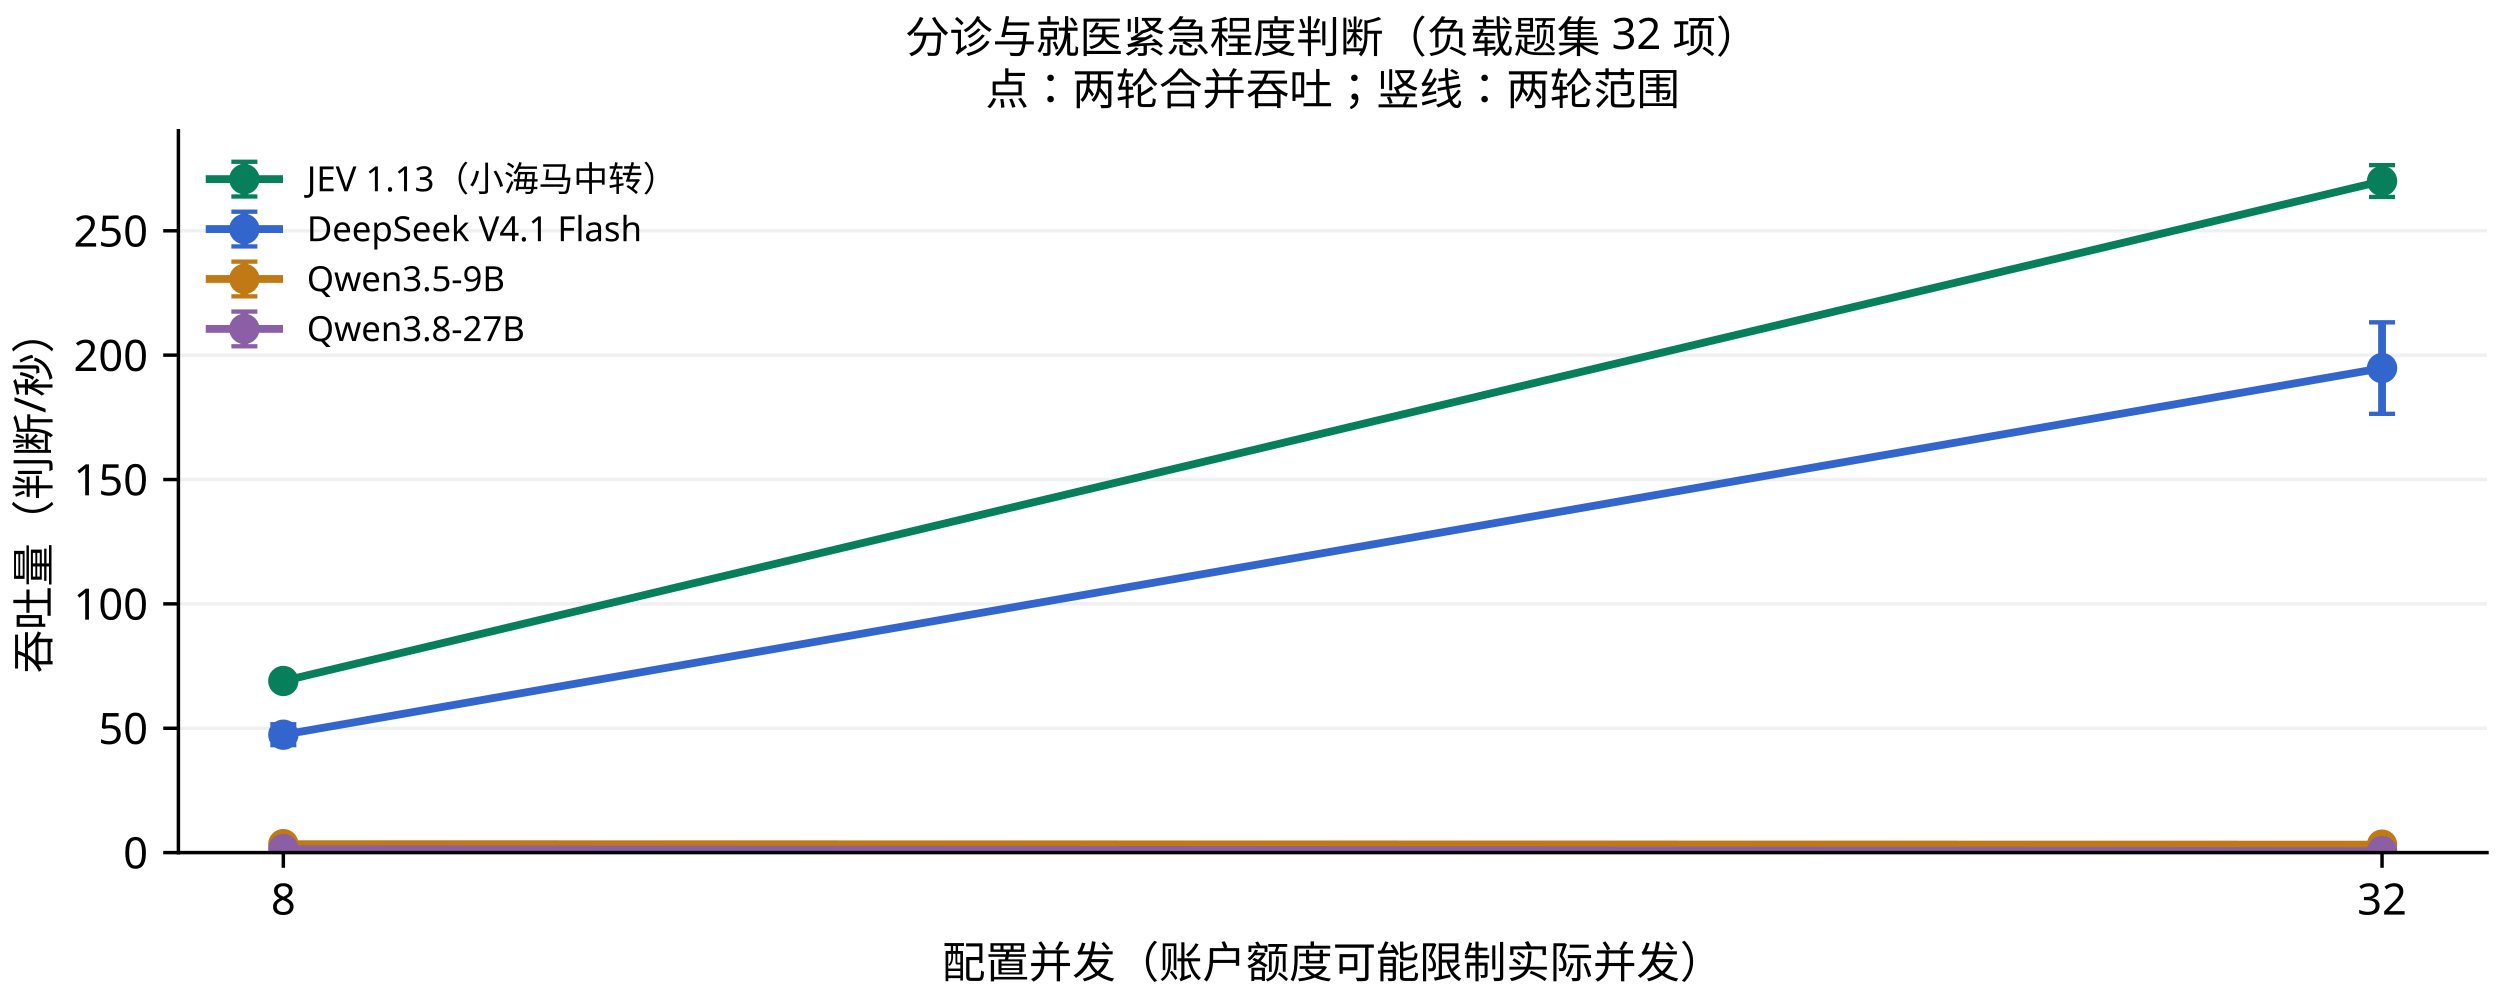
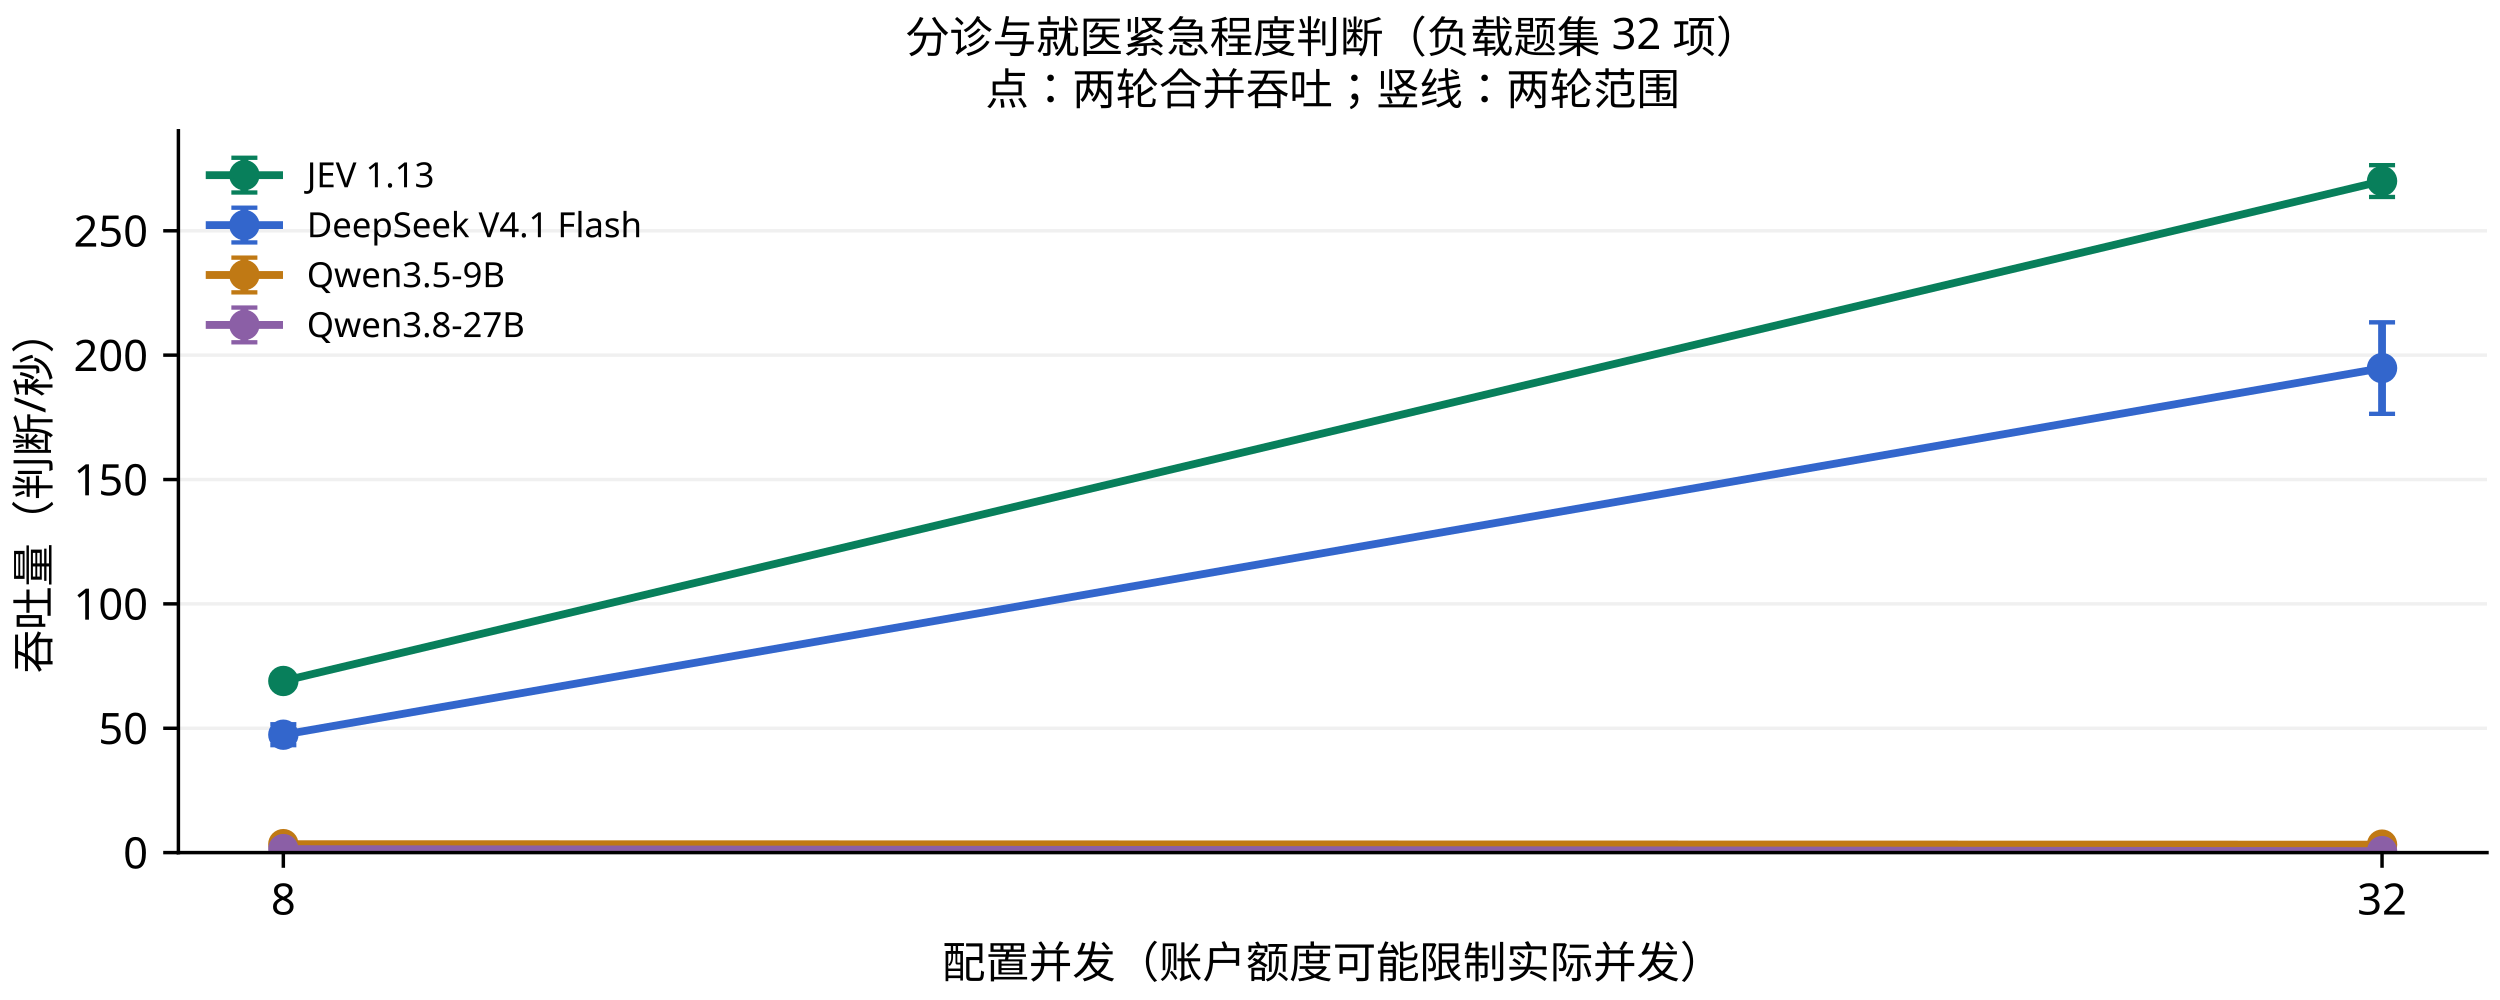
<svg xmlns="http://www.w3.org/2000/svg" xmlns:xlink="http://www.w3.org/1999/xlink" width="576pt" height="230.4pt" viewBox="0 0 576 230.4" version="1.1">
  <defs>
    <style type="text/css">*{stroke-linejoin: round; stroke-linecap: butt}</style>
  </defs>
  <g id="figure_1">
    <g id="patch_1">
      <path d="M 0 230.4 L 576 230.4 L 576 0 L 0 0 z " style="fill: #ffffff" />
    </g>
    <g id="axes_1">
      <g id="patch_2">
        <path d="M 41.103 196.439 L 573 196.439 L 573 30.129 L 41.103 30.129 z " style="fill: #ffffff" />
      </g>
      <g id="matplotlib.axis_1">
        <g id="xtick_1">
          <g id="line2d_1">
            <defs>
-               <path id="m6ef3ed417e" d="M 0 0 L 0 3.5 " style="stroke: #000000; stroke-width: 0.8" />
+               <path id="m5d129fb36f" d="M 0 0 L 0 3.5 " style="stroke: #000000; stroke-width: 0.8" />
            </defs>
            <g>
-               <use xlink:href="#m6ef3ed417e" x="65.28" y="196.439" style="stroke: #000000; stroke-width: 0.8" />
+               <use xlink:href="#m5d129fb36f" x="65.28" y="196.439" style="stroke: #000000; stroke-width: 0.8" />
            </g>
          </g>
          <g id="text_1">
            <text style="font-size: 10px; font-family: 'Arial Unicode MS'; text-anchor: middle" x="65.28" y="210.719" transform="rotate(-0 65.28047 210.7189)">8</text>
          </g>
        </g>
        <g id="xtick_2">
          <g id="line2d_2">
            <g>
-               <use xlink:href="#m6ef3ed417e" x="548.823" y="196.439" style="stroke: #000000; stroke-width: 0.8" />
+               <use xlink:href="#m5d129fb36f" x="548.823" y="196.439" style="stroke: #000000; stroke-width: 0.8" />
            </g>
          </g>
          <g id="text_2">
            <text style="font-size: 10px; font-family: 'Arial Unicode MS'; text-anchor: middle" x="548.823" y="210.719" transform="rotate(-0 548.8227 210.7189)">32</text>
          </g>
        </g>
        <g id="text_3">
          <text style="font-size: 10px; font-family: 'Arial Unicode MS'; text-anchor: middle" x="307.052" y="225.3" transform="rotate(-0 307.0516 225.2998)">配置并发（账户额度可能限制实际并发）</text>
        </g>
      </g>
      <g id="matplotlib.axis_2">
        <g id="ytick_1">
          <g id="line2d_3">
-             <path d="M 41.103 196.439 L 573 196.439 " clip-path="url(#p9c98d9648b)" style="fill: none; stroke: #b0b0b0; stroke-opacity: 0.18; stroke-width: 0.8; stroke-linecap: square" />
+             <path d="M 41.103 196.439 L 573 196.439 " clip-path="url(#p59f5c317a1)" style="fill: none; stroke: #b0b0b0; stroke-opacity: 0.18; stroke-width: 0.8; stroke-linecap: square" />
          </g>
          <g id="line2d_4">
            <defs>
-               <path id="m844200e985" d="M 0 0 L -3.5 0 " style="stroke: #000000; stroke-width: 0.8" />
+               <path id="m66ff8a7802" d="M 0 0 L -3.5 0 " style="stroke: #000000; stroke-width: 0.8" />
            </defs>
            <g>
-               <use xlink:href="#m844200e985" x="41.103" y="196.439" style="stroke: #000000; stroke-width: 0.8" />
+               <use xlink:href="#m66ff8a7802" x="41.103" y="196.439" style="stroke: #000000; stroke-width: 0.8" />
            </g>
          </g>
          <g id="text_4">
            <text style="font-size: 10px; font-family: 'Arial Unicode MS'; text-anchor: end" x="34.103" y="200.079" transform="rotate(-0 34.10336 200.0788)">0</text>
          </g>
        </g>
        <g id="ytick_2">
          <g id="line2d_5">
-             <path d="M 41.103 167.786 L 573 167.786 " clip-path="url(#p9c98d9648b)" style="fill: none; stroke: #b0b0b0; stroke-opacity: 0.18; stroke-width: 0.8; stroke-linecap: square" />
+             <path d="M 41.103 167.786 L 573 167.786 " clip-path="url(#p59f5c317a1)" style="fill: none; stroke: #b0b0b0; stroke-opacity: 0.18; stroke-width: 0.8; stroke-linecap: square" />
          </g>
          <g id="line2d_6">
            <g>
-               <use xlink:href="#m844200e985" x="41.103" y="167.786" style="stroke: #000000; stroke-width: 0.8" />
+               <use xlink:href="#m66ff8a7802" x="41.103" y="167.786" style="stroke: #000000; stroke-width: 0.8" />
            </g>
          </g>
          <g id="text_5">
            <text style="font-size: 10px; font-family: 'Arial Unicode MS'; text-anchor: end" x="34.103" y="171.426" transform="rotate(-0 34.10336 171.4265)">50</text>
          </g>
        </g>
        <g id="ytick_3">
          <g id="line2d_7">
-             <path d="M 41.103 139.134 L 573 139.134 " clip-path="url(#p9c98d9648b)" style="fill: none; stroke: #b0b0b0; stroke-opacity: 0.18; stroke-width: 0.8; stroke-linecap: square" />
+             <path d="M 41.103 139.134 L 573 139.134 " clip-path="url(#p59f5c317a1)" style="fill: none; stroke: #b0b0b0; stroke-opacity: 0.18; stroke-width: 0.8; stroke-linecap: square" />
          </g>
          <g id="line2d_8">
            <g>
-               <use xlink:href="#m844200e985" x="41.103" y="139.134" style="stroke: #000000; stroke-width: 0.8" />
+               <use xlink:href="#m66ff8a7802" x="41.103" y="139.134" style="stroke: #000000; stroke-width: 0.8" />
            </g>
          </g>
          <g id="text_6">
            <text style="font-size: 10px; font-family: 'Arial Unicode MS'; text-anchor: end" x="34.103" y="142.774" transform="rotate(-0 34.10336 142.7742)">100</text>
          </g>
        </g>
        <g id="ytick_4">
          <g id="line2d_9">
-             <path d="M 41.103 110.482 L 573 110.482 " clip-path="url(#p9c98d9648b)" style="fill: none; stroke: #b0b0b0; stroke-opacity: 0.18; stroke-width: 0.8; stroke-linecap: square" />
+             <path d="M 41.103 110.482 L 573 110.482 " clip-path="url(#p59f5c317a1)" style="fill: none; stroke: #b0b0b0; stroke-opacity: 0.18; stroke-width: 0.8; stroke-linecap: square" />
          </g>
          <g id="line2d_10">
            <g>
-               <use xlink:href="#m844200e985" x="41.103" y="110.482" style="stroke: #000000; stroke-width: 0.8" />
+               <use xlink:href="#m66ff8a7802" x="41.103" y="110.482" style="stroke: #000000; stroke-width: 0.8" />
            </g>
          </g>
          <g id="text_7">
            <text style="font-size: 10px; font-family: 'Arial Unicode MS'; text-anchor: end" x="34.103" y="114.122" transform="rotate(-0 34.10336 114.1219)">150</text>
          </g>
        </g>
        <g id="ytick_5">
          <g id="line2d_11">
-             <path d="M 41.103 81.83 L 573 81.83 " clip-path="url(#p9c98d9648b)" style="fill: none; stroke: #b0b0b0; stroke-opacity: 0.18; stroke-width: 0.8; stroke-linecap: square" />
+             <path d="M 41.103 81.83 L 573 81.83 " clip-path="url(#p59f5c317a1)" style="fill: none; stroke: #b0b0b0; stroke-opacity: 0.18; stroke-width: 0.8; stroke-linecap: square" />
          </g>
          <g id="line2d_12">
            <g>
-               <use xlink:href="#m844200e985" x="41.103" y="81.83" style="stroke: #000000; stroke-width: 0.8" />
+               <use xlink:href="#m66ff8a7802" x="41.103" y="81.83" style="stroke: #000000; stroke-width: 0.8" />
            </g>
          </g>
          <g id="text_8">
            <text style="font-size: 10px; font-family: 'Arial Unicode MS'; text-anchor: end" x="34.103" y="85.47" transform="rotate(-0 34.10336 85.46965)">200</text>
          </g>
        </g>
        <g id="ytick_6">
          <g id="line2d_13">
-             <path d="M 41.103 53.177 L 573 53.177 " clip-path="url(#p9c98d9648b)" style="fill: none; stroke: #b0b0b0; stroke-opacity: 0.18; stroke-width: 0.8; stroke-linecap: square" />
+             <path d="M 41.103 53.177 L 573 53.177 " clip-path="url(#p59f5c317a1)" style="fill: none; stroke: #b0b0b0; stroke-opacity: 0.18; stroke-width: 0.8; stroke-linecap: square" />
          </g>
          <g id="line2d_14">
            <g>
-               <use xlink:href="#m844200e985" x="41.103" y="53.177" style="stroke: #000000; stroke-width: 0.8" />
+               <use xlink:href="#m66ff8a7802" x="41.103" y="53.177" style="stroke: #000000; stroke-width: 0.8" />
            </g>
          </g>
          <g id="text_9">
            <text style="font-size: 10px; font-family: 'Arial Unicode MS'; text-anchor: end" x="34.103" y="56.817" transform="rotate(-0 34.10336 56.81737)">250</text>
          </g>
        </g>
        <g id="text_10">
          <text style="font-size: 10px; font-family: 'Arial Unicode MS'; text-anchor: middle" x="11.321" y="113.284" transform="rotate(-90 11.32055 113.284)">吞吐量（判断/秒）</text>
        </g>
      </g>
      <g id="LineCollection_1">
-         <path d="M 65.28 158.159 L 65.28 155.638 " clip-path="url(#p9c98d9648b)" style="fill: none; stroke: #087f5b; stroke-width: 1.8" />
-         <path d="M 548.823 45.384 L 548.823 38.049 " clip-path="url(#p9c98d9648b)" style="fill: none; stroke: #087f5b; stroke-width: 1.8" />
+         <path d="M 65.28 158.159 L 65.28 155.638 " clip-path="url(#p59f5c317a1)" style="fill: none; stroke: #087f5b; stroke-width: 1.8" />
+         <path d="M 548.823 45.384 L 548.823 38.049 " clip-path="url(#p59f5c317a1)" style="fill: none; stroke: #087f5b; stroke-width: 1.8" />
      </g>
      <g id="line2d_15">
        <defs>
-           <path id="mb008fb1dbe" d="M 3 0 L -3 -0 " style="stroke: #087f5b" />
-         </defs>
-         <g clip-path="url(#p9c98d9648b)">
-           <use xlink:href="#mb008fb1dbe" x="65.28" y="158.159" style="fill: #087f5b; stroke: #087f5b" />
-           <use xlink:href="#mb008fb1dbe" x="548.823" y="45.384" style="fill: #087f5b; stroke: #087f5b" />
+           <path id="m85b0866223" d="M 3 0 L -3 -0 " style="stroke: #087f5b" />
+         </defs>
+         <g clip-path="url(#p59f5c317a1)">
+           <use xlink:href="#m85b0866223" x="65.28" y="158.159" style="fill: #087f5b; stroke: #087f5b" />
+           <use xlink:href="#m85b0866223" x="548.823" y="45.384" style="fill: #087f5b; stroke: #087f5b" />
        </g>
      </g>
      <g id="line2d_16">
-         <g clip-path="url(#p9c98d9648b)">
-           <use xlink:href="#mb008fb1dbe" x="65.28" y="155.638" style="fill: #087f5b; stroke: #087f5b" />
-           <use xlink:href="#mb008fb1dbe" x="548.823" y="38.049" style="fill: #087f5b; stroke: #087f5b" />
+         <g clip-path="url(#p59f5c317a1)">
+           <use xlink:href="#m85b0866223" x="65.28" y="155.638" style="fill: #087f5b; stroke: #087f5b" />
+           <use xlink:href="#m85b0866223" x="548.823" y="38.049" style="fill: #087f5b; stroke: #087f5b" />
        </g>
      </g>
      <g id="LineCollection_2">
-         <path d="M 65.28 171.683 L 65.28 166.869 " clip-path="url(#p9c98d9648b)" style="fill: none; stroke: #3366cc; stroke-width: 1.8" />
-         <path d="M 548.823 95.353 L 548.823 74.265 " clip-path="url(#p9c98d9648b)" style="fill: none; stroke: #3366cc; stroke-width: 1.8" />
+         <path d="M 65.28 171.683 L 65.28 166.869 " clip-path="url(#p59f5c317a1)" style="fill: none; stroke: #3366cc; stroke-width: 1.8" />
+         <path d="M 548.823 95.353 L 548.823 74.265 " clip-path="url(#p59f5c317a1)" style="fill: none; stroke: #3366cc; stroke-width: 1.8" />
      </g>
      <g id="line2d_17">
        <defs>
-           <path id="mef5a6d3c33" d="M 3 0 L -3 -0 " style="stroke: #3366cc" />
-         </defs>
-         <g clip-path="url(#p9c98d9648b)">
-           <use xlink:href="#mef5a6d3c33" x="65.28" y="171.683" style="fill: #3366cc; stroke: #3366cc" />
-           <use xlink:href="#mef5a6d3c33" x="548.823" y="95.353" style="fill: #3366cc; stroke: #3366cc" />
+           <path id="m549d961e90" d="M 3 0 L -3 -0 " style="stroke: #3366cc" />
+         </defs>
+         <g clip-path="url(#p59f5c317a1)">
+           <use xlink:href="#m549d961e90" x="65.28" y="171.683" style="fill: #3366cc; stroke: #3366cc" />
+           <use xlink:href="#m549d961e90" x="548.823" y="95.353" style="fill: #3366cc; stroke: #3366cc" />
        </g>
      </g>
      <g id="line2d_18">
-         <g clip-path="url(#p9c98d9648b)">
-           <use xlink:href="#mef5a6d3c33" x="65.28" y="166.869" style="fill: #3366cc; stroke: #3366cc" />
-           <use xlink:href="#mef5a6d3c33" x="548.823" y="74.265" style="fill: #3366cc; stroke: #3366cc" />
+         <g clip-path="url(#p59f5c317a1)">
+           <use xlink:href="#m549d961e90" x="65.28" y="166.869" style="fill: #3366cc; stroke: #3366cc" />
+           <use xlink:href="#m549d961e90" x="548.823" y="74.265" style="fill: #3366cc; stroke: #3366cc" />
        </g>
      </g>
      <g id="LineCollection_3">
-         <path d="M 65.28 194.834 L 65.28 194.146 " clip-path="url(#p9c98d9648b)" style="fill: none; stroke: #c07914; stroke-width: 1.8" />
-         <path d="M 548.823 195.063 L 548.823 194.146 " clip-path="url(#p9c98d9648b)" style="fill: none; stroke: #c07914; stroke-width: 1.8" />
+         <path d="M 65.28 194.834 L 65.28 194.146 " clip-path="url(#p59f5c317a1)" style="fill: none; stroke: #c07914; stroke-width: 1.8" />
+         <path d="M 548.823 195.063 L 548.823 194.146 " clip-path="url(#p59f5c317a1)" style="fill: none; stroke: #c07914; stroke-width: 1.8" />
      </g>
      <g id="line2d_19">
        <defs>
-           <path id="mc550e11105" d="M 3 0 L -3 -0 " style="stroke: #c07914" />
-         </defs>
-         <g clip-path="url(#p9c98d9648b)">
-           <use xlink:href="#mc550e11105" x="65.28" y="194.834" style="fill: #c07914; stroke: #c07914" />
-           <use xlink:href="#mc550e11105" x="548.823" y="195.063" style="fill: #c07914; stroke: #c07914" />
+           <path id="md4c97a53f3" d="M 3 0 L -3 -0 " style="stroke: #c07914" />
+         </defs>
+         <g clip-path="url(#p59f5c317a1)">
+           <use xlink:href="#md4c97a53f3" x="65.28" y="194.834" style="fill: #c07914; stroke: #c07914" />
+           <use xlink:href="#md4c97a53f3" x="548.823" y="195.063" style="fill: #c07914; stroke: #c07914" />
        </g>
      </g>
      <g id="line2d_20">
-         <g clip-path="url(#p9c98d9648b)">
-           <use xlink:href="#mc550e11105" x="65.28" y="194.146" style="fill: #c07914; stroke: #c07914" />
-           <use xlink:href="#mc550e11105" x="548.823" y="194.146" style="fill: #c07914; stroke: #c07914" />
+         <g clip-path="url(#p59f5c317a1)">
+           <use xlink:href="#md4c97a53f3" x="65.28" y="194.146" style="fill: #c07914; stroke: #c07914" />
+           <use xlink:href="#md4c97a53f3" x="548.823" y="194.146" style="fill: #c07914; stroke: #c07914" />
        </g>
      </g>
      <g id="LineCollection_4">
-         <path d="M 65.28 195.98 L 65.28 195.293 " clip-path="url(#p9c98d9648b)" style="fill: none; stroke: #8b5fa6; stroke-width: 1.8" />
-         <path d="M 548.823 196.439 L 548.823 195.751 " clip-path="url(#p9c98d9648b)" style="fill: none; stroke: #8b5fa6; stroke-width: 1.8" />
+         <path d="M 65.28 195.98 L 65.28 195.293 " clip-path="url(#p59f5c317a1)" style="fill: none; stroke: #8b5fa6; stroke-width: 1.8" />
+         <path d="M 548.823 196.439 L 548.823 195.751 " clip-path="url(#p59f5c317a1)" style="fill: none; stroke: #8b5fa6; stroke-width: 1.8" />
      </g>
      <g id="line2d_21">
        <defs>
-           <path id="m8dd242637d" d="M 3 0 L -3 -0 " style="stroke: #8b5fa6" />
-         </defs>
-         <g clip-path="url(#p9c98d9648b)">
-           <use xlink:href="#m8dd242637d" x="65.28" y="195.98" style="fill: #8b5fa6; stroke: #8b5fa6" />
-           <use xlink:href="#m8dd242637d" x="548.823" y="196.439" style="fill: #8b5fa6; stroke: #8b5fa6" />
+           <path id="mb2b62b934d" d="M 3 0 L -3 -0 " style="stroke: #8b5fa6" />
+         </defs>
+         <g clip-path="url(#p59f5c317a1)">
+           <use xlink:href="#mb2b62b934d" x="65.28" y="195.98" style="fill: #8b5fa6; stroke: #8b5fa6" />
+           <use xlink:href="#mb2b62b934d" x="548.823" y="196.439" style="fill: #8b5fa6; stroke: #8b5fa6" />
        </g>
      </g>
      <g id="line2d_22">
-         <g clip-path="url(#p9c98d9648b)">
-           <use xlink:href="#m8dd242637d" x="65.28" y="195.293" style="fill: #8b5fa6; stroke: #8b5fa6" />
-           <use xlink:href="#m8dd242637d" x="548.823" y="195.751" style="fill: #8b5fa6; stroke: #8b5fa6" />
+         <g clip-path="url(#p59f5c317a1)">
+           <use xlink:href="#mb2b62b934d" x="65.28" y="195.293" style="fill: #8b5fa6; stroke: #8b5fa6" />
+           <use xlink:href="#mb2b62b934d" x="548.823" y="195.751" style="fill: #8b5fa6; stroke: #8b5fa6" />
        </g>
      </g>
      <g id="line2d_23">
-         <path d="M 65.28 156.898 L 548.823 41.716 " clip-path="url(#p9c98d9648b)" style="fill: none; stroke: #087f5b; stroke-width: 1.8; stroke-linecap: square" />
-         <defs>
-           <path id="mf5e1ea3565" d="M 0 3 C 0.796 3 1.559 2.684 2.121 2.121 C 2.684 1.559 3 0.796 3 0 C 3 -0.796 2.684 -1.559 2.121 -2.121 C 1.559 -2.684 0.796 -3 0 -3 C -0.796 -3 -1.559 -2.684 -2.121 -2.121 C -2.684 -1.559 -3 -0.796 -3 0 C -3 0.796 -2.684 1.559 -2.121 2.121 C -1.559 2.684 -0.796 3 0 3 z " style="stroke: #087f5b" />
-         </defs>
-         <g clip-path="url(#p9c98d9648b)">
-           <use xlink:href="#mf5e1ea3565" x="65.28" y="156.898" style="fill: #087f5b; stroke: #087f5b" />
-           <use xlink:href="#mf5e1ea3565" x="548.823" y="41.716" style="fill: #087f5b; stroke: #087f5b" />
+         <path d="M 65.28 156.898 L 548.823 41.716 " clip-path="url(#p59f5c317a1)" style="fill: none; stroke: #087f5b; stroke-width: 1.8; stroke-linecap: square" />
+         <defs>
+           <path id="m5a7ba707a9" d="M 0 3 C 0.796 3 1.559 2.684 2.121 2.121 C 2.684 1.559 3 0.796 3 0 C 3 -0.796 2.684 -1.559 2.121 -2.121 C 1.559 -2.684 0.796 -3 0 -3 C -0.796 -3 -1.559 -2.684 -2.121 -2.121 C -2.684 -1.559 -3 -0.796 -3 0 C -3 0.796 -2.684 1.559 -2.121 2.121 C -1.559 2.684 -0.796 3 0 3 z " style="stroke: #087f5b" />
+         </defs>
+         <g clip-path="url(#p59f5c317a1)">
+           <use xlink:href="#m5a7ba707a9" x="65.28" y="156.898" style="fill: #087f5b; stroke: #087f5b" />
+           <use xlink:href="#m5a7ba707a9" x="548.823" y="41.716" style="fill: #087f5b; stroke: #087f5b" />
        </g>
      </g>
      <g id="line2d_24">
-         <path d="M 65.28 169.276 L 548.823 84.809 " clip-path="url(#p9c98d9648b)" style="fill: none; stroke: #3366cc; stroke-width: 1.8; stroke-linecap: square" />
-         <defs>
-           <path id="mdb51d6e022" d="M 0 3 C 0.796 3 1.559 2.684 2.121 2.121 C 2.684 1.559 3 0.796 3 0 C 3 -0.796 2.684 -1.559 2.121 -2.121 C 1.559 -2.684 0.796 -3 0 -3 C -0.796 -3 -1.559 -2.684 -2.121 -2.121 C -2.684 -1.559 -3 -0.796 -3 0 C -3 0.796 -2.684 1.559 -2.121 2.121 C -1.559 2.684 -0.796 3 0 3 z " style="stroke: #3366cc" />
-         </defs>
-         <g clip-path="url(#p9c98d9648b)">
-           <use xlink:href="#mdb51d6e022" x="65.28" y="169.276" style="fill: #3366cc; stroke: #3366cc" />
-           <use xlink:href="#mdb51d6e022" x="548.823" y="84.809" style="fill: #3366cc; stroke: #3366cc" />
+         <path d="M 65.28 169.276 L 548.823 84.809 " clip-path="url(#p59f5c317a1)" style="fill: none; stroke: #3366cc; stroke-width: 1.8; stroke-linecap: square" />
+         <defs>
+           <path id="me00fb6a1f5" d="M 0 3 C 0.796 3 1.559 2.684 2.121 2.121 C 2.684 1.559 3 0.796 3 0 C 3 -0.796 2.684 -1.559 2.121 -2.121 C 1.559 -2.684 0.796 -3 0 -3 C -0.796 -3 -1.559 -2.684 -2.121 -2.121 C -2.684 -1.559 -3 -0.796 -3 0 C -3 0.796 -2.684 1.559 -2.121 2.121 C -1.559 2.684 -0.796 3 0 3 z " style="stroke: #3366cc" />
+         </defs>
+         <g clip-path="url(#p59f5c317a1)">
+           <use xlink:href="#me00fb6a1f5" x="65.28" y="169.276" style="fill: #3366cc; stroke: #3366cc" />
+           <use xlink:href="#me00fb6a1f5" x="548.823" y="84.809" style="fill: #3366cc; stroke: #3366cc" />
        </g>
      </g>
      <g id="line2d_25">
-         <path d="M 65.28 194.49 L 548.823 194.605 " clip-path="url(#p9c98d9648b)" style="fill: none; stroke: #c07914; stroke-width: 1.8; stroke-linecap: square" />
-         <defs>
-           <path id="m1926c813cc" d="M 0 3 C 0.796 3 1.559 2.684 2.121 2.121 C 2.684 1.559 3 0.796 3 0 C 3 -0.796 2.684 -1.559 2.121 -2.121 C 1.559 -2.684 0.796 -3 0 -3 C -0.796 -3 -1.559 -2.684 -2.121 -2.121 C -2.684 -1.559 -3 -0.796 -3 0 C -3 0.796 -2.684 1.559 -2.121 2.121 C -1.559 2.684 -0.796 3 0 3 z " style="stroke: #c07914" />
-         </defs>
-         <g clip-path="url(#p9c98d9648b)">
-           <use xlink:href="#m1926c813cc" x="65.28" y="194.49" style="fill: #c07914; stroke: #c07914" />
-           <use xlink:href="#m1926c813cc" x="548.823" y="194.605" style="fill: #c07914; stroke: #c07914" />
+         <path d="M 65.28 194.49 L 548.823 194.605 " clip-path="url(#p59f5c317a1)" style="fill: none; stroke: #c07914; stroke-width: 1.8; stroke-linecap: square" />
+         <defs>
+           <path id="m1006fd823a" d="M 0 3 C 0.796 3 1.559 2.684 2.121 2.121 C 2.684 1.559 3 0.796 3 0 C 3 -0.796 2.684 -1.559 2.121 -2.121 C 1.559 -2.684 0.796 -3 0 -3 C -0.796 -3 -1.559 -2.684 -2.121 -2.121 C -2.684 -1.559 -3 -0.796 -3 0 C -3 0.796 -2.684 1.559 -2.121 2.121 C -1.559 2.684 -0.796 3 0 3 z " style="stroke: #c07914" />
+         </defs>
+         <g clip-path="url(#p59f5c317a1)">
+           <use xlink:href="#m1006fd823a" x="65.28" y="194.49" style="fill: #c07914; stroke: #c07914" />
+           <use xlink:href="#m1006fd823a" x="548.823" y="194.605" style="fill: #c07914; stroke: #c07914" />
        </g>
      </g>
      <g id="line2d_26">
-         <path d="M 65.28 195.636 L 548.823 196.095 " clip-path="url(#p9c98d9648b)" style="fill: none; stroke: #8b5fa6; stroke-width: 1.8; stroke-linecap: square" />
-         <defs>
-           <path id="m142f2e9159" d="M 0 3 C 0.796 3 1.559 2.684 2.121 2.121 C 2.684 1.559 3 0.796 3 0 C 3 -0.796 2.684 -1.559 2.121 -2.121 C 1.559 -2.684 0.796 -3 0 -3 C -0.796 -3 -1.559 -2.684 -2.121 -2.121 C -2.684 -1.559 -3 -0.796 -3 0 C -3 0.796 -2.684 1.559 -2.121 2.121 C -1.559 2.684 -0.796 3 0 3 z " style="stroke: #8b5fa6" />
-         </defs>
-         <g clip-path="url(#p9c98d9648b)">
-           <use xlink:href="#m142f2e9159" x="65.28" y="195.636" style="fill: #8b5fa6; stroke: #8b5fa6" />
-           <use xlink:href="#m142f2e9159" x="548.823" y="196.095" style="fill: #8b5fa6; stroke: #8b5fa6" />
+         <path d="M 65.28 195.636 L 548.823 196.095 " clip-path="url(#p59f5c317a1)" style="fill: none; stroke: #8b5fa6; stroke-width: 1.8; stroke-linecap: square" />
+         <defs>
+           <path id="mb795d30bb7" d="M 0 3 C 0.796 3 1.559 2.684 2.121 2.121 C 2.684 1.559 3 0.796 3 0 C 3 -0.796 2.684 -1.559 2.121 -2.121 C 1.559 -2.684 0.796 -3 0 -3 C -0.796 -3 -1.559 -2.684 -2.121 -2.121 C -2.684 -1.559 -3 -0.796 -3 0 C -3 0.796 -2.684 1.559 -2.121 2.121 C -1.559 2.684 -0.796 3 0 3 z " style="stroke: #8b5fa6" />
+         </defs>
+         <g clip-path="url(#p59f5c317a1)">
+           <use xlink:href="#mb795d30bb7" x="65.28" y="195.636" style="fill: #8b5fa6; stroke: #8b5fa6" />
+           <use xlink:href="#mb795d30bb7" x="548.823" y="196.095" style="fill: #8b5fa6; stroke: #8b5fa6" />
        </g>
      </g>
      <g id="patch_3">
        <path d="M 41.103 196.439 L 41.103 30.129 " style="fill: none; stroke: #000000; stroke-width: 0.8; stroke-linejoin: miter; stroke-linecap: square" />
      </g>
      <g id="patch_4">
        <path d="M 41.103 196.439 L 573 196.439 " style="fill: none; stroke: #000000; stroke-width: 0.8; stroke-linejoin: miter; stroke-linecap: square" />
      </g>
      <g id="text_11">
        <text style="font-size: 10px; font-family: 'Arial Unicode MS'" transform="translate(208.7125 12.12192)">分诊与就医紧急程度判断（负载题集 32 项）</text>
        <text style="font-size: 10px; font-family: 'Arial Unicode MS'" transform="translate(227.0516 24.12934)">点：两轮合并吞吐；竖线：两轮范围</text>
      </g>
      <g id="legend_1">
        <g id="LineCollection_5">
-           <path d="M 56.303 45.272 L 56.303 37.272 " style="fill: none; stroke: #087f5b; stroke-width: 1.8" />
+           <path d="M 56.303 44.354 L 56.303 36.354 " style="fill: none; stroke: #087f5b; stroke-width: 1.8" />
        </g>
        <g id="line2d_27">
          <g>
-             <use xlink:href="#mb008fb1dbe" x="56.303" y="45.272" style="fill: #087f5b; stroke: #087f5b" />
+             <use xlink:href="#m85b0866223" x="56.303" y="44.354" style="fill: #087f5b; stroke: #087f5b" />
          </g>
        </g>
        <g id="line2d_28">
          <g>
-             <use xlink:href="#mb008fb1dbe" x="56.303" y="37.272" style="fill: #087f5b; stroke: #087f5b" />
+             <use xlink:href="#m85b0866223" x="56.303" y="36.354" style="fill: #087f5b; stroke: #087f5b" />
          </g>
        </g>
        <g id="line2d_29">
-           <path d="M 48.303 41.272 L 64.303 41.272 " style="fill: none; stroke: #087f5b; stroke-width: 1.8; stroke-linecap: square" />
+           <path d="M 48.303 40.354 L 64.303 40.354 " style="fill: none; stroke: #087f5b; stroke-width: 1.8; stroke-linecap: square" />
        </g>
        <g id="line2d_30">
          <g>
-             <use xlink:href="#mf5e1ea3565" x="56.303" y="41.272" style="fill: #087f5b; stroke: #087f5b" />
+             <use xlink:href="#m5a7ba707a9" x="56.303" y="40.354" style="fill: #087f5b; stroke: #087f5b" />
          </g>
        </g>
        <g id="text_12">
-           <text style="font-size: 8px; font-family: 'Arial Unicode MS'; text-anchor: start" x="70.703" y="44.072" transform="rotate(-0 70.70337 44.07184)">JEV 1.13（小海马中转）</text>
+           <text style="font-size: 8px; font-family: 'Arial Unicode MS'; text-anchor: start" x="70.703" y="43.154" transform="rotate(-0 70.70337 43.15356)">JEV 1.13</text>
        </g>
        <g id="LineCollection_6">
-           <path d="M 56.303 56.776 L 56.303 48.776 " style="fill: none; stroke: #3366cc; stroke-width: 1.8" />
+           <path d="M 56.303 55.857 L 56.303 47.857 " style="fill: none; stroke: #3366cc; stroke-width: 1.8" />
        </g>
        <g id="line2d_31">
          <g>
-             <use xlink:href="#mef5a6d3c33" x="56.303" y="56.776" style="fill: #3366cc; stroke: #3366cc" />
+             <use xlink:href="#m549d961e90" x="56.303" y="55.857" style="fill: #3366cc; stroke: #3366cc" />
          </g>
        </g>
        <g id="line2d_32">
          <g>
-             <use xlink:href="#mef5a6d3c33" x="56.303" y="48.776" style="fill: #3366cc; stroke: #3366cc" />
+             <use xlink:href="#m549d961e90" x="56.303" y="47.857" style="fill: #3366cc; stroke: #3366cc" />
          </g>
        </g>
        <g id="line2d_33">
-           <path d="M 48.303 52.776 L 64.303 52.776 " style="fill: none; stroke: #3366cc; stroke-width: 1.8; stroke-linecap: square" />
+           <path d="M 48.303 51.857 L 64.303 51.857 " style="fill: none; stroke: #3366cc; stroke-width: 1.8; stroke-linecap: square" />
        </g>
        <g id="line2d_34">
          <g>
-             <use xlink:href="#mdb51d6e022" x="56.303" y="52.776" style="fill: #3366cc; stroke: #3366cc" />
+             <use xlink:href="#me00fb6a1f5" x="56.303" y="51.857" style="fill: #3366cc; stroke: #3366cc" />
          </g>
        </g>
        <g id="text_13">
-           <text style="font-size: 8px; font-family: 'Arial Unicode MS'; text-anchor: start" x="70.703" y="55.576" transform="rotate(-0 70.70337 55.57606)">DeepSeek V4.1 Flash</text>
+           <text style="font-size: 8px; font-family: 'Arial Unicode MS'; text-anchor: start" x="70.703" y="54.657" transform="rotate(-0 70.70337 54.65747)">DeepSeek V4.1 Flash</text>
        </g>
        <g id="LineCollection_7">
-           <path d="M 56.303 68.28 L 56.303 60.28 " style="fill: none; stroke: #c07914; stroke-width: 1.8" />
+           <path d="M 56.303 67.361 L 56.303 59.361 " style="fill: none; stroke: #c07914; stroke-width: 1.8" />
        </g>
        <g id="line2d_35">
          <g>
-             <use xlink:href="#mc550e11105" x="56.303" y="68.28" style="fill: #c07914; stroke: #c07914" />
+             <use xlink:href="#md4c97a53f3" x="56.303" y="67.361" style="fill: #c07914; stroke: #c07914" />
          </g>
        </g>
        <g id="line2d_36">
          <g>
-             <use xlink:href="#mc550e11105" x="56.303" y="60.28" style="fill: #c07914; stroke: #c07914" />
+             <use xlink:href="#md4c97a53f3" x="56.303" y="59.361" style="fill: #c07914; stroke: #c07914" />
          </g>
        </g>
        <g id="line2d_37">
-           <path d="M 48.303 64.28 L 64.303 64.28 " style="fill: none; stroke: #c07914; stroke-width: 1.8; stroke-linecap: square" />
+           <path d="M 48.303 63.361 L 64.303 63.361 " style="fill: none; stroke: #c07914; stroke-width: 1.8; stroke-linecap: square" />
        </g>
        <g id="line2d_38">
          <g>
-             <use xlink:href="#m1926c813cc" x="56.303" y="64.28" style="fill: #c07914; stroke: #c07914" />
+             <use xlink:href="#m1006fd823a" x="56.303" y="63.361" style="fill: #c07914; stroke: #c07914" />
          </g>
        </g>
        <g id="text_14">
-           <text style="font-size: 8px; font-family: 'Arial Unicode MS'; text-anchor: start" x="70.703" y="67.08" transform="rotate(-0 70.70337 67.07997)">Qwen3.5-9B</text>
+           <text style="font-size: 8px; font-family: 'Arial Unicode MS'; text-anchor: start" x="70.703" y="66.161" transform="rotate(-0 70.70337 66.16137)">Qwen3.5-9B</text>
        </g>
        <g id="LineCollection_8">
-           <path d="M 56.303 79.784 L 56.303 71.784 " style="fill: none; stroke: #8b5fa6; stroke-width: 1.8" />
+           <path d="M 56.303 78.865 L 56.303 70.865 " style="fill: none; stroke: #8b5fa6; stroke-width: 1.8" />
        </g>
        <g id="line2d_39">
          <g>
-             <use xlink:href="#m8dd242637d" x="56.303" y="79.784" style="fill: #8b5fa6; stroke: #8b5fa6" />
+             <use xlink:href="#mb2b62b934d" x="56.303" y="78.865" style="fill: #8b5fa6; stroke: #8b5fa6" />
          </g>
        </g>
        <g id="line2d_40">
          <g>
-             <use xlink:href="#m8dd242637d" x="56.303" y="71.784" style="fill: #8b5fa6; stroke: #8b5fa6" />
+             <use xlink:href="#mb2b62b934d" x="56.303" y="70.865" style="fill: #8b5fa6; stroke: #8b5fa6" />
          </g>
        </g>
        <g id="line2d_41">
-           <path d="M 48.303 75.784 L 64.303 75.784 " style="fill: none; stroke: #8b5fa6; stroke-width: 1.8; stroke-linecap: square" />
+           <path d="M 48.303 74.865 L 64.303 74.865 " style="fill: none; stroke: #8b5fa6; stroke-width: 1.8; stroke-linecap: square" />
        </g>
        <g id="line2d_42">
          <g>
-             <use xlink:href="#m142f2e9159" x="56.303" y="75.784" style="fill: #8b5fa6; stroke: #8b5fa6" />
+             <use xlink:href="#mb795d30bb7" x="56.303" y="74.865" style="fill: #8b5fa6; stroke: #8b5fa6" />
          </g>
        </g>
        <g id="text_15">
-           <text style="font-size: 8px; font-family: 'Arial Unicode MS'; text-anchor: start" x="70.703" y="78.584" transform="rotate(-0 70.70337 78.58387)">Qwen3.8-27B</text>
+           <text style="font-size: 8px; font-family: 'Arial Unicode MS'; text-anchor: start" x="70.703" y="77.665" transform="rotate(-0 70.70337 77.66528)">Qwen3.8-27B</text>
        </g>
      </g>
    </g>
  </g>
  <defs>
-     <clipPath id="p9c98d9648b">
+     <clipPath id="p59f5c317a1">
      <rect x="41.103" y="30.129" width="531.896" height="166.309" />
    </clipPath>
  </defs>
</svg>
